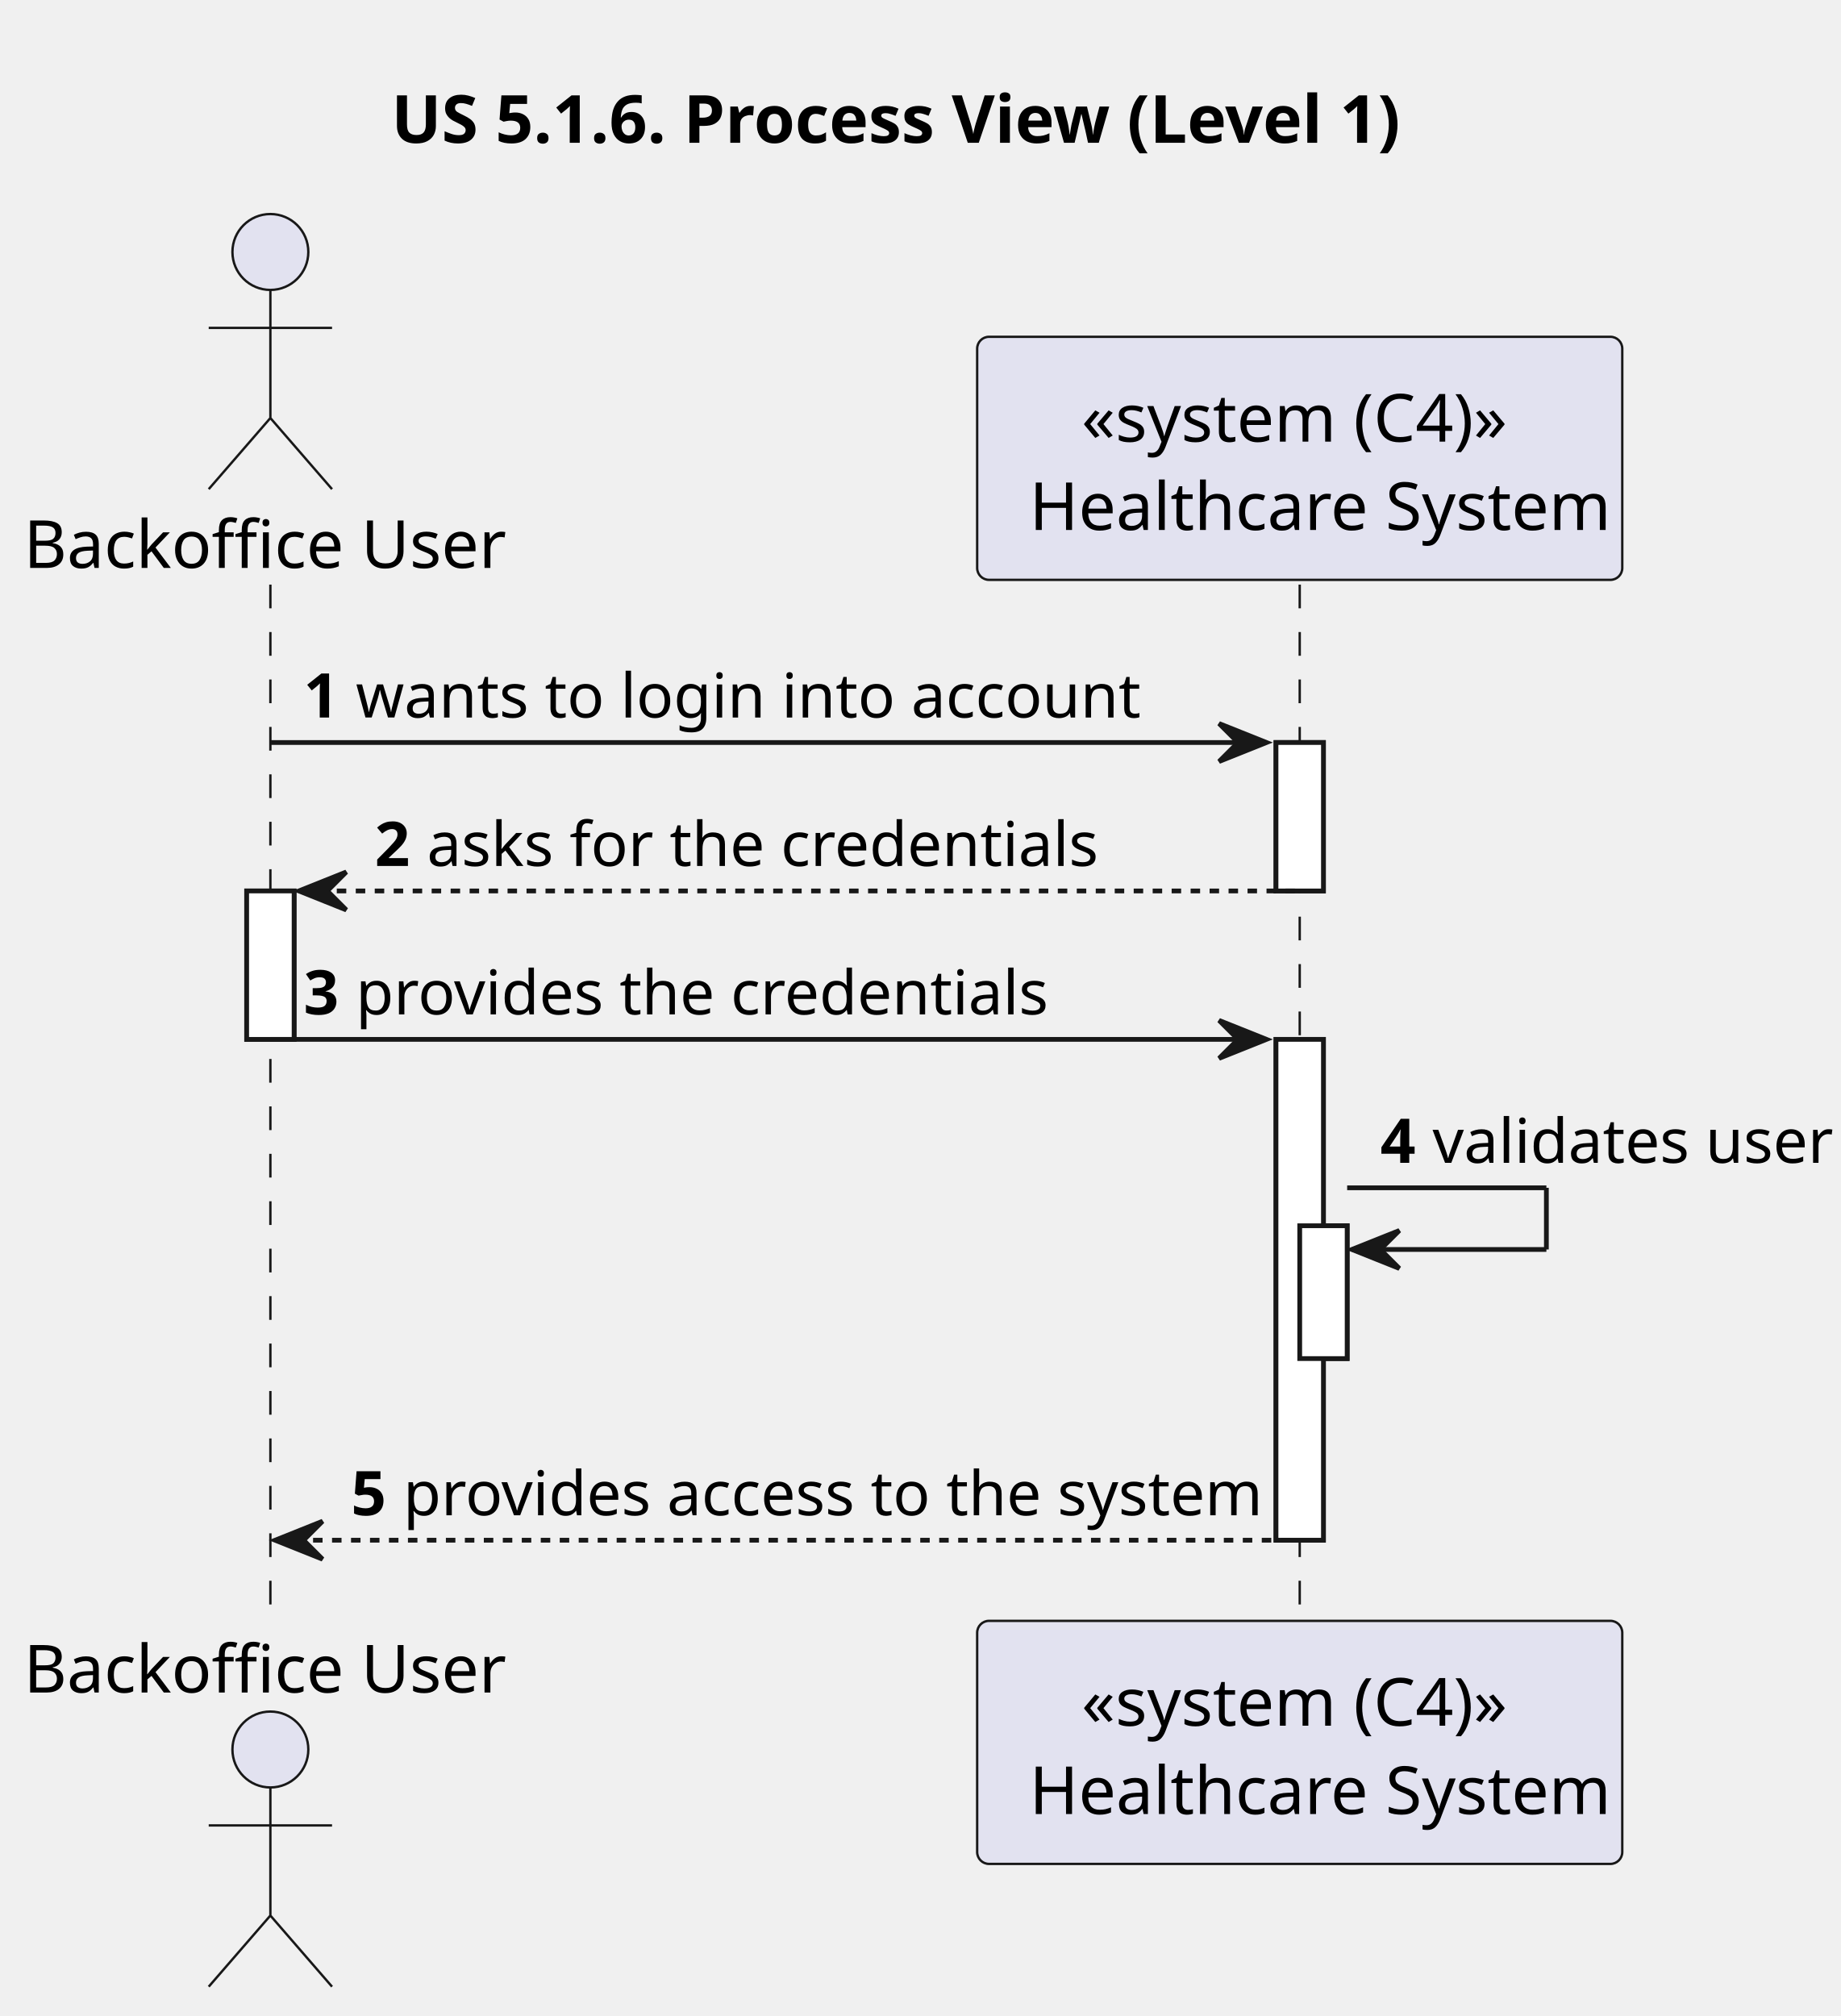
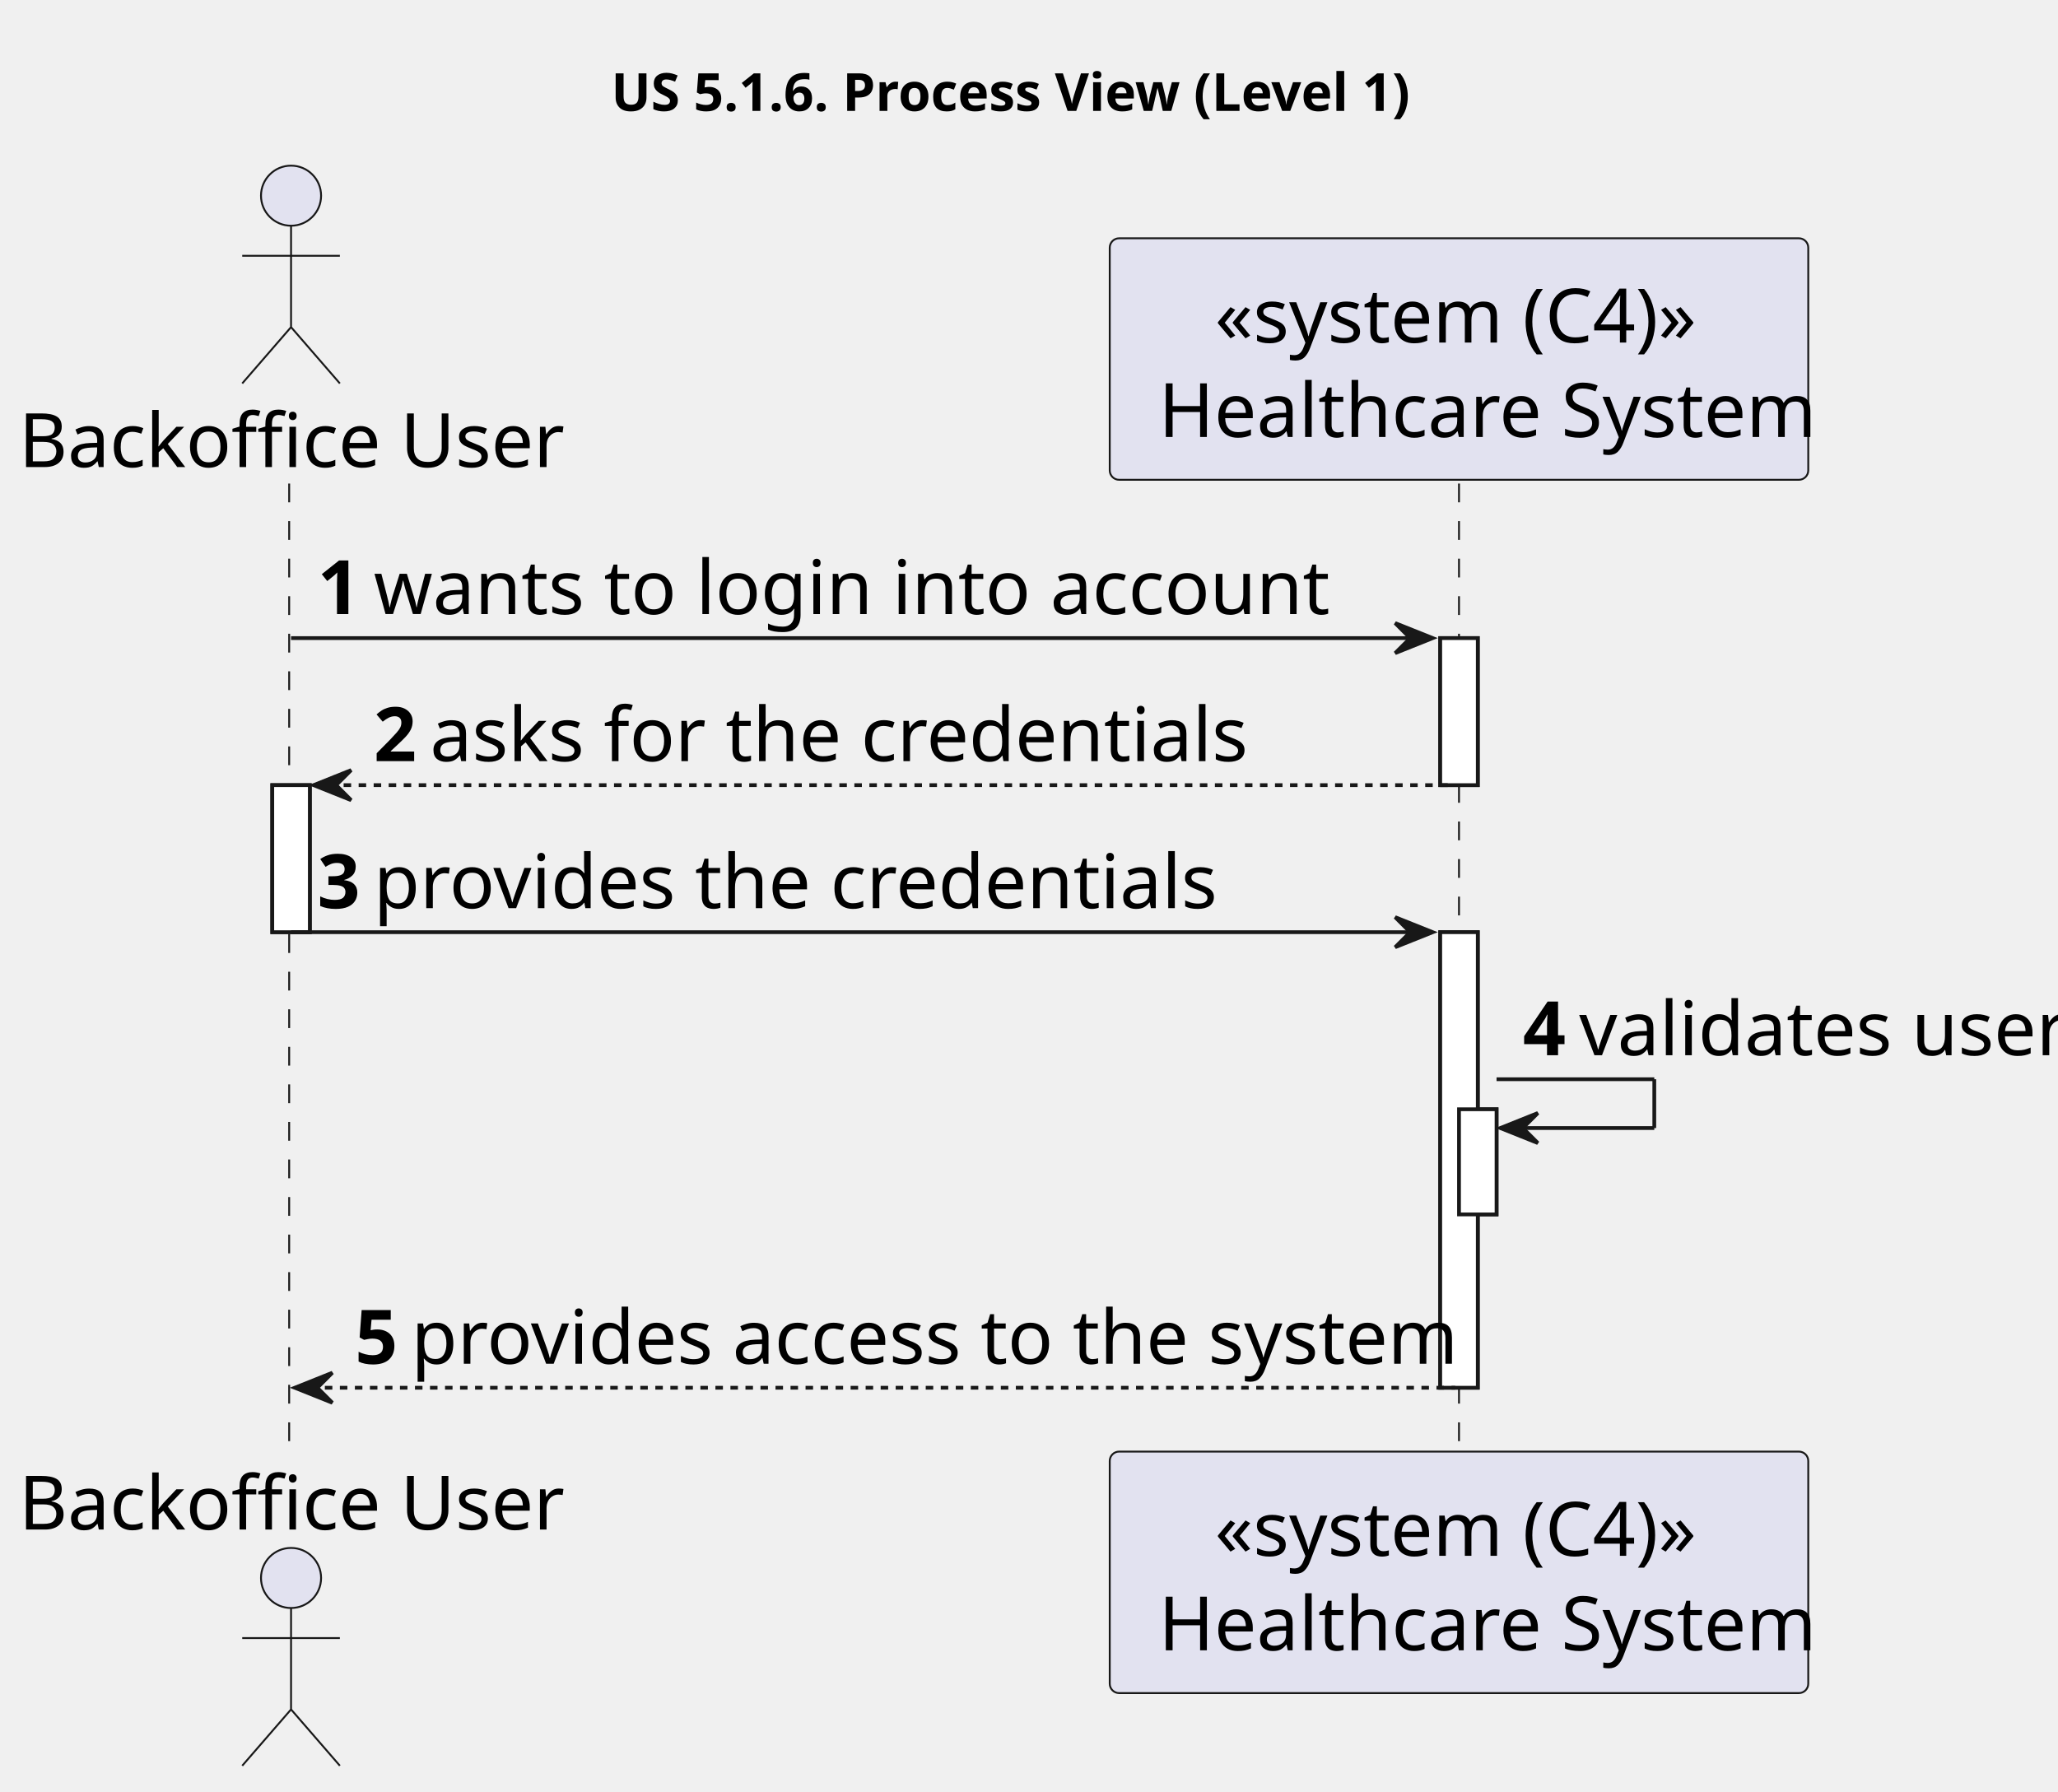
- <svg xmlns="http://www.w3.org/2000/svg" contentStyleType="text/css" height="425px" preserveAspectRatio="none" style="width:388px;height:425px;background:#FFFFFF;" version="1.1" viewBox="0 0 388 425" width="388px" zoomAndPan="magnify">
+ <svg xmlns="http://www.w3.org/2000/svg" contentStyleType="text/css" height="477px" preserveAspectRatio="none" style="width:548px;height:477px;background:#FFFFFF;" version="1.1" viewBox="0 0 548 477" width="548px" zoomAndPan="magnify">
  <defs />
  <g>
-     <text fill="#000000" font-family="sans-serif" font-size="14" font-weight="bold" lengthAdjust="spacing" textLength="222" x="82.5" y="30.107">US 5.1.6. Process View (Level 1)</text>
-     <rect fill="#FFFFFF" height="31.291" style="stroke:#181818;stroke-width:1.0;" width="10" x="52" y="187.824" />
-     <rect fill="#FFFFFF" height="31.291" style="stroke:#181818;stroke-width:1.0;" width="10" x="269" y="156.533" />
-     <rect fill="#FFFFFF" height="105.582" style="stroke:#181818;stroke-width:1.0;" width="10" x="269" y="219.115" />
-     <rect fill="#FFFFFF" height="28" style="stroke:#181818;stroke-width:1.0;" width="10" x="274" y="258.406" />
-     <line style="stroke:#181818;stroke-width:0.5;stroke-dasharray:5.0,5.0;" x1="57" x2="57" y1="123.242" y2="342.697" />
-     <line style="stroke:#181818;stroke-width:0.5;stroke-dasharray:5.0,5.0;" x1="274" x2="274" y1="123.242" y2="342.697" />
-     <text fill="#000000" font-family="sans-serif" font-size="14" lengthAdjust="spacing" textLength="98" x="5" y="119.728">Backoffice User</text>
-     <ellipse cx="57" cy="53.121" fill="#E2E2F0" rx="8" ry="8" style="stroke:#181818;stroke-width:0.5;" />
-     <path d="M57,61.121 L57,88.121 M44,69.121 L70,69.121 M57,88.121 L44,103.121 M57,88.121 L70,103.121 " fill="none" style="stroke:#181818;stroke-width:0.5;" />
-     <text fill="#000000" font-family="sans-serif" font-size="14" lengthAdjust="spacing" textLength="98" x="5" y="356.805">Backoffice User</text>
-     <ellipse cx="57" cy="368.818" fill="#E2E2F0" rx="8" ry="8" style="stroke:#181818;stroke-width:0.5;" />
-     <path d="M57,376.818 L57,403.818 M44,384.818 L70,384.818 M57,403.818 L44,418.818 M57,403.818 L70,418.818 " fill="none" style="stroke:#181818;stroke-width:0.5;" />
-     <rect fill="#E2E2F0" height="51.242" rx="2.5" ry="2.5" style="stroke:#181818;stroke-width:0.5;" width="136" x="206" y="71" />
-     <text fill="#000000" font-family="sans-serif" font-size="14" lengthAdjust="spacing" textLength="92" x="228" y="93.107">«system (C4)»</text>
-     <text fill="#000000" font-family="sans-serif" font-size="14" lengthAdjust="spacing" textLength="118" x="217" y="111.728">Healthcare System</text>
-     <rect fill="#E2E2F0" height="51.242" rx="2.5" ry="2.5" style="stroke:#181818;stroke-width:0.5;" width="136" x="206" y="341.697" />
-     <text fill="#000000" font-family="sans-serif" font-size="14" lengthAdjust="spacing" textLength="92" x="228" y="363.805">«system (C4)»</text>
-     <text fill="#000000" font-family="sans-serif" font-size="14" lengthAdjust="spacing" textLength="118" x="217" y="382.426">Healthcare System</text>
-     <rect fill="#FFFFFF" height="31.291" style="stroke:#181818;stroke-width:1.0;" width="10" x="52" y="187.824" />
-     <rect fill="#FFFFFF" height="31.291" style="stroke:#181818;stroke-width:1.0;" width="10" x="269" y="156.533" />
-     <rect fill="#FFFFFF" height="105.582" style="stroke:#181818;stroke-width:1.0;" width="10" x="269" y="219.115" />
-     <rect fill="#FFFFFF" height="28" style="stroke:#181818;stroke-width:1.0;" width="10" x="274" y="258.406" />
-     <polygon fill="#181818" points="257,152.533,267,156.533,257,160.533,261,156.533" style="stroke:#181818;stroke-width:1.0;" />
-     <line style="stroke:#181818;stroke-width:1.0;" x1="57" x2="263" y1="156.533" y2="156.533" />
-     <text fill="#000000" font-family="sans-serif" font-size="13" font-weight="bold" lengthAdjust="spacing" textLength="7" x="64" y="151.27">1</text>
-     <text fill="#000000" font-family="sans-serif" font-size="13" lengthAdjust="spacing" textLength="155" x="75" y="151.27">wants to login into account</text>
-     <polygon fill="#181818" points="73,183.824,63,187.824,73,191.824,69,187.824" style="stroke:#181818;stroke-width:1.0;" />
-     <line style="stroke:#181818;stroke-width:1.0;stroke-dasharray:2.0,2.0;" x1="67" x2="273" y1="187.824" y2="187.824" />
-     <text fill="#000000" font-family="sans-serif" font-size="13" font-weight="bold" lengthAdjust="spacing" textLength="7" x="79" y="182.561">2</text>
-     <text fill="#000000" font-family="sans-serif" font-size="13" lengthAdjust="spacing" textLength="135" x="90" y="182.561">asks for the credentials</text>
-     <polygon fill="#181818" points="257,215.115,267,219.115,257,223.115,261,219.115" style="stroke:#181818;stroke-width:1.0;" />
-     <line style="stroke:#181818;stroke-width:1.0;" x1="57" x2="263" y1="219.115" y2="219.115" />
-     <text fill="#000000" font-family="sans-serif" font-size="13" font-weight="bold" lengthAdjust="spacing" textLength="7" x="64" y="213.852">3</text>
-     <text fill="#000000" font-family="sans-serif" font-size="13" lengthAdjust="spacing" textLength="136" x="75" y="213.852">provides the credentials</text>
-     <line style="stroke:#181818;stroke-width:1.0;" x1="284" x2="326" y1="250.406" y2="250.406" />
-     <line style="stroke:#181818;stroke-width:1.0;" x1="326" x2="326" y1="250.406" y2="263.406" />
-     <line style="stroke:#181818;stroke-width:1.0;" x1="285" x2="326" y1="263.406" y2="263.406" />
-     <polygon fill="#181818" points="295,259.406,285,263.406,295,267.406,291,263.406" style="stroke:#181818;stroke-width:1.0;" />
-     <text fill="#000000" font-family="sans-serif" font-size="13" font-weight="bold" lengthAdjust="spacing" textLength="7" x="291" y="245.144">4</text>
-     <text fill="#000000" font-family="sans-serif" font-size="13" lengthAdjust="spacing" textLength="79" x="302" y="245.144">validates user</text>
-     <polygon fill="#181818" points="68,320.697,58,324.697,68,328.697,64,324.697" style="stroke:#181818;stroke-width:1.0;" />
-     <line style="stroke:#181818;stroke-width:1.0;stroke-dasharray:2.0,2.0;" x1="62" x2="273" y1="324.697" y2="324.697" />
-     <text fill="#000000" font-family="sans-serif" font-size="13" font-weight="bold" lengthAdjust="spacing" textLength="7" x="74" y="319.435">5</text>
-     <text fill="#000000" font-family="sans-serif" font-size="13" lengthAdjust="spacing" textLength="177" x="85" y="319.435">provides access to the system</text>
+     <text fill="#000000" font-family="sans-serif" font-size="14" font-weight="bold" lengthAdjust="spacing" textLength="222" x="162.75" y="29.533">US 5.1.6. Process View (Level 1)</text>
+     <rect fill="#FFFFFF" height="39.156" style="stroke:#181818;stroke-width:1.0;" width="10" x="72.5" y="209.078" />
+     <rect fill="#FFFFFF" height="39.156" style="stroke:#181818;stroke-width:1.0;" width="10" x="383.5" y="169.922" />
+     <rect fill="#FFFFFF" height="121.312" style="stroke:#181818;stroke-width:1.0;" width="10" x="383.5" y="248.234" />
+     <rect fill="#FFFFFF" height="28" style="stroke:#181818;stroke-width:1.0;" width="10" x="388.5" y="295.391" />
+     <line style="stroke:#181818;stroke-width:0.5;stroke-dasharray:5.0,5.0;" x1="77" x2="77" y1="128.766" y2="387.547" />
+     <line style="stroke:#181818;stroke-width:0.5;stroke-dasharray:5.0,5.0;" x1="388.5" x2="388.5" y1="128.766" y2="387.547" />
+     <text fill="#000000" font-family="sans-serif" font-size="20" lengthAdjust="spacing" textLength="139" x="5" y="124.371">Backoffice User</text>
+     <ellipse cx="77.5" cy="52.109" fill="#E2E2F0" rx="8" ry="8" style="stroke:#181818;stroke-width:0.5;" />
+     <path d="M77.5,60.109 L77.5,87.109 M64.5,68.109 L90.5,68.109 M77.5,87.109 L64.5,102.109 M77.5,87.109 L90.5,102.109 " fill="none" style="stroke:#181818;stroke-width:0.5;" />
+     <text fill="#000000" font-family="sans-serif" font-size="20" lengthAdjust="spacing" textLength="139" x="5" y="407.309">Backoffice User</text>
+     <ellipse cx="77.5" cy="420.203" fill="#E2E2F0" rx="8" ry="8" style="stroke:#181818;stroke-width:0.5;" />
+     <path d="M77.5,428.203 L77.5,455.203 M64.5,436.203 L90.5,436.203 M77.5,455.203 L64.5,470.203 M77.5,455.203 L90.5,470.203 " fill="none" style="stroke:#181818;stroke-width:0.5;" />
+     <rect fill="#E2E2F0" height="64.312" rx="2.5" ry="2.5" style="stroke:#181818;stroke-width:0.5;" width="186" x="295.5" y="63.453" />
+     <text fill="#000000" font-family="sans-serif" font-size="20" lengthAdjust="spacing" textLength="130" x="323.5" y="91.215">«system (C4)»</text>
+     <text fill="#000000" font-family="sans-serif" font-size="20" lengthAdjust="spacing" textLength="166" x="308.5" y="116.371">Healthcare System</text>
+     <rect fill="#E2E2F0" height="64.312" rx="2.5" ry="2.5" style="stroke:#181818;stroke-width:0.5;" width="186" x="295.5" y="386.547" />
+     <text fill="#000000" font-family="sans-serif" font-size="20" lengthAdjust="spacing" textLength="130" x="323.5" y="414.309">«system (C4)»</text>
+     <text fill="#000000" font-family="sans-serif" font-size="20" lengthAdjust="spacing" textLength="166" x="308.5" y="439.465">Healthcare System</text>
+     <rect fill="#FFFFFF" height="39.156" style="stroke:#181818;stroke-width:1.0;" width="10" x="72.5" y="209.078" />
+     <rect fill="#FFFFFF" height="39.156" style="stroke:#181818;stroke-width:1.0;" width="10" x="383.5" y="169.922" />
+     <rect fill="#FFFFFF" height="121.312" style="stroke:#181818;stroke-width:1.0;" width="10" x="383.5" y="248.234" />
+     <rect fill="#FFFFFF" height="28" style="stroke:#181818;stroke-width:1.0;" width="10" x="388.5" y="295.391" />
+     <polygon fill="#181818" points="371.5,165.922,381.5,169.922,371.5,173.922,375.5,169.922" style="stroke:#181818;stroke-width:1.0;" />
+     <line style="stroke:#181818;stroke-width:1.0;" x1="77.5" x2="377.5" y1="169.922" y2="169.922" />
+     <text fill="#000000" font-family="sans-serif" font-size="20" font-weight="bold" lengthAdjust="spacing" textLength="11" x="84.5" y="163.527">1</text>
+     <text fill="#000000" font-family="sans-serif" font-size="20" lengthAdjust="spacing" textLength="232" x="99.5" y="163.527">wants to login into account</text>
+     <polygon fill="#181818" points="93.5,205.078,83.5,209.078,93.5,213.078,89.5,209.078" style="stroke:#181818;stroke-width:1.0;" />
+     <line style="stroke:#181818;stroke-width:1.0;stroke-dasharray:2.0,2.0;" x1="87.5" x2="387.5" y1="209.078" y2="209.078" />
+     <text fill="#000000" font-family="sans-serif" font-size="20" font-weight="bold" lengthAdjust="spacing" textLength="11" x="99.5" y="202.684">2</text>
+     <text fill="#000000" font-family="sans-serif" font-size="20" lengthAdjust="spacing" textLength="205" x="114.5" y="202.684">asks for the credentials</text>
+     <polygon fill="#181818" points="371.5,244.234,381.5,248.234,371.5,252.234,375.5,248.234" style="stroke:#181818;stroke-width:1.0;" />
+     <line style="stroke:#181818;stroke-width:1.0;" x1="77.5" x2="377.5" y1="248.234" y2="248.234" />
+     <text fill="#000000" font-family="sans-serif" font-size="20" font-weight="bold" lengthAdjust="spacing" textLength="11" x="84.5" y="241.84">3</text>
+     <text fill="#000000" font-family="sans-serif" font-size="20" lengthAdjust="spacing" textLength="208" x="99.5" y="241.84">provides the credentials</text>
+     <line style="stroke:#181818;stroke-width:1.0;" x1="398.5" x2="440.5" y1="287.391" y2="287.391" />
+     <line style="stroke:#181818;stroke-width:1.0;" x1="440.5" x2="440.5" y1="287.391" y2="300.391" />
+     <line style="stroke:#181818;stroke-width:1.0;" x1="399.5" x2="440.5" y1="300.391" y2="300.391" />
+     <polygon fill="#181818" points="409.5,296.391,399.5,300.391,409.5,304.391,405.5,300.391" style="stroke:#181818;stroke-width:1.0;" />
+     <text fill="#000000" font-family="sans-serif" font-size="20" font-weight="bold" lengthAdjust="spacing" textLength="11" x="405.5" y="280.996">4</text>
+     <text fill="#000000" font-family="sans-serif" font-size="20" lengthAdjust="spacing" textLength="121" x="420.5" y="280.996">validates user</text>
+     <polygon fill="#181818" points="88.5,365.547,78.5,369.547,88.5,373.547,84.5,369.547" style="stroke:#181818;stroke-width:1.0;" />
+     <line style="stroke:#181818;stroke-width:1.0;stroke-dasharray:2.0,2.0;" x1="82.5" x2="387.5" y1="369.547" y2="369.547" />
+     <text fill="#000000" font-family="sans-serif" font-size="20" font-weight="bold" lengthAdjust="spacing" textLength="11" x="94.5" y="363.152">5</text>
+     <text fill="#000000" font-family="sans-serif" font-size="20" lengthAdjust="spacing" textLength="267" x="109.5" y="363.152">provides access to the system</text>
  </g>
</svg>
